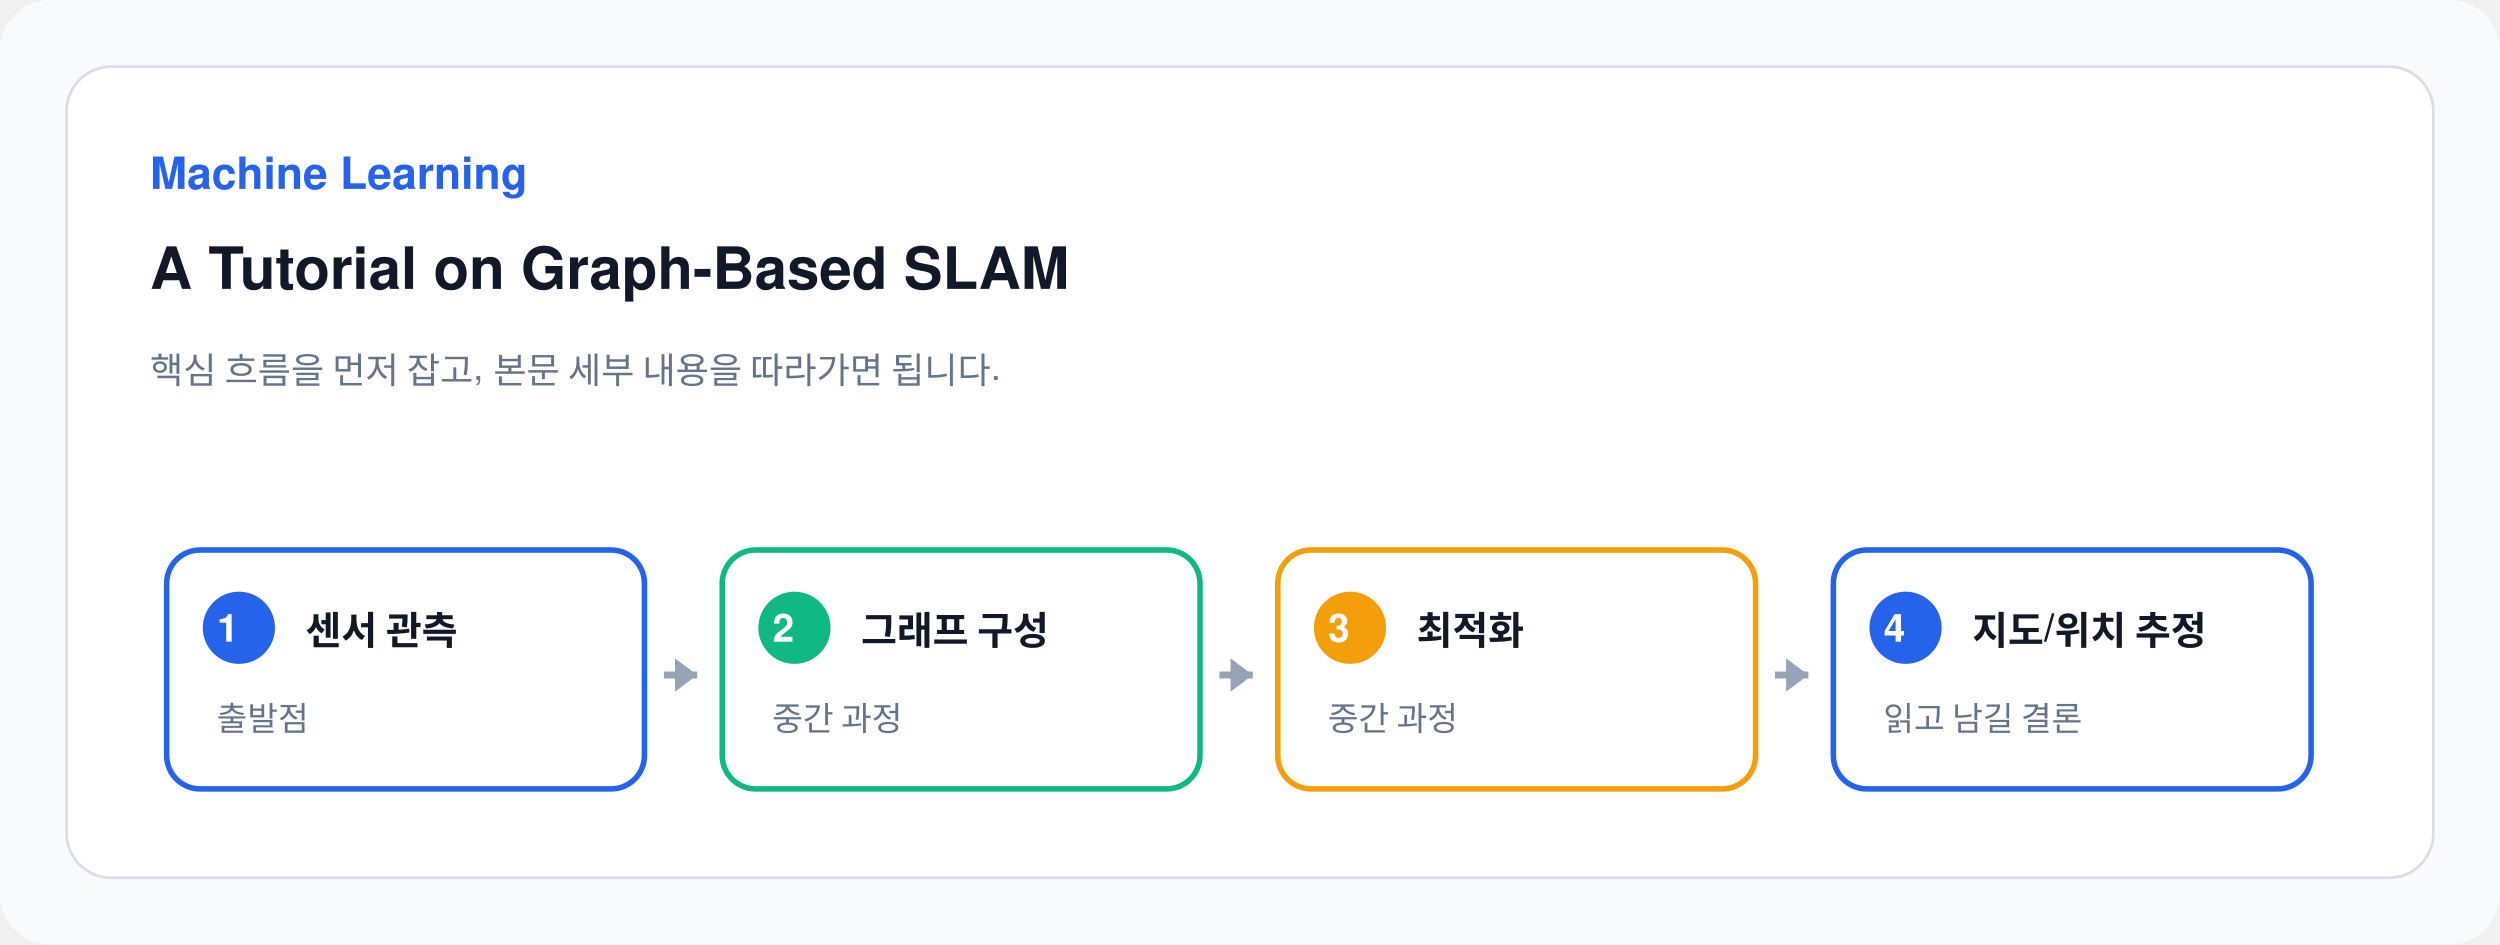
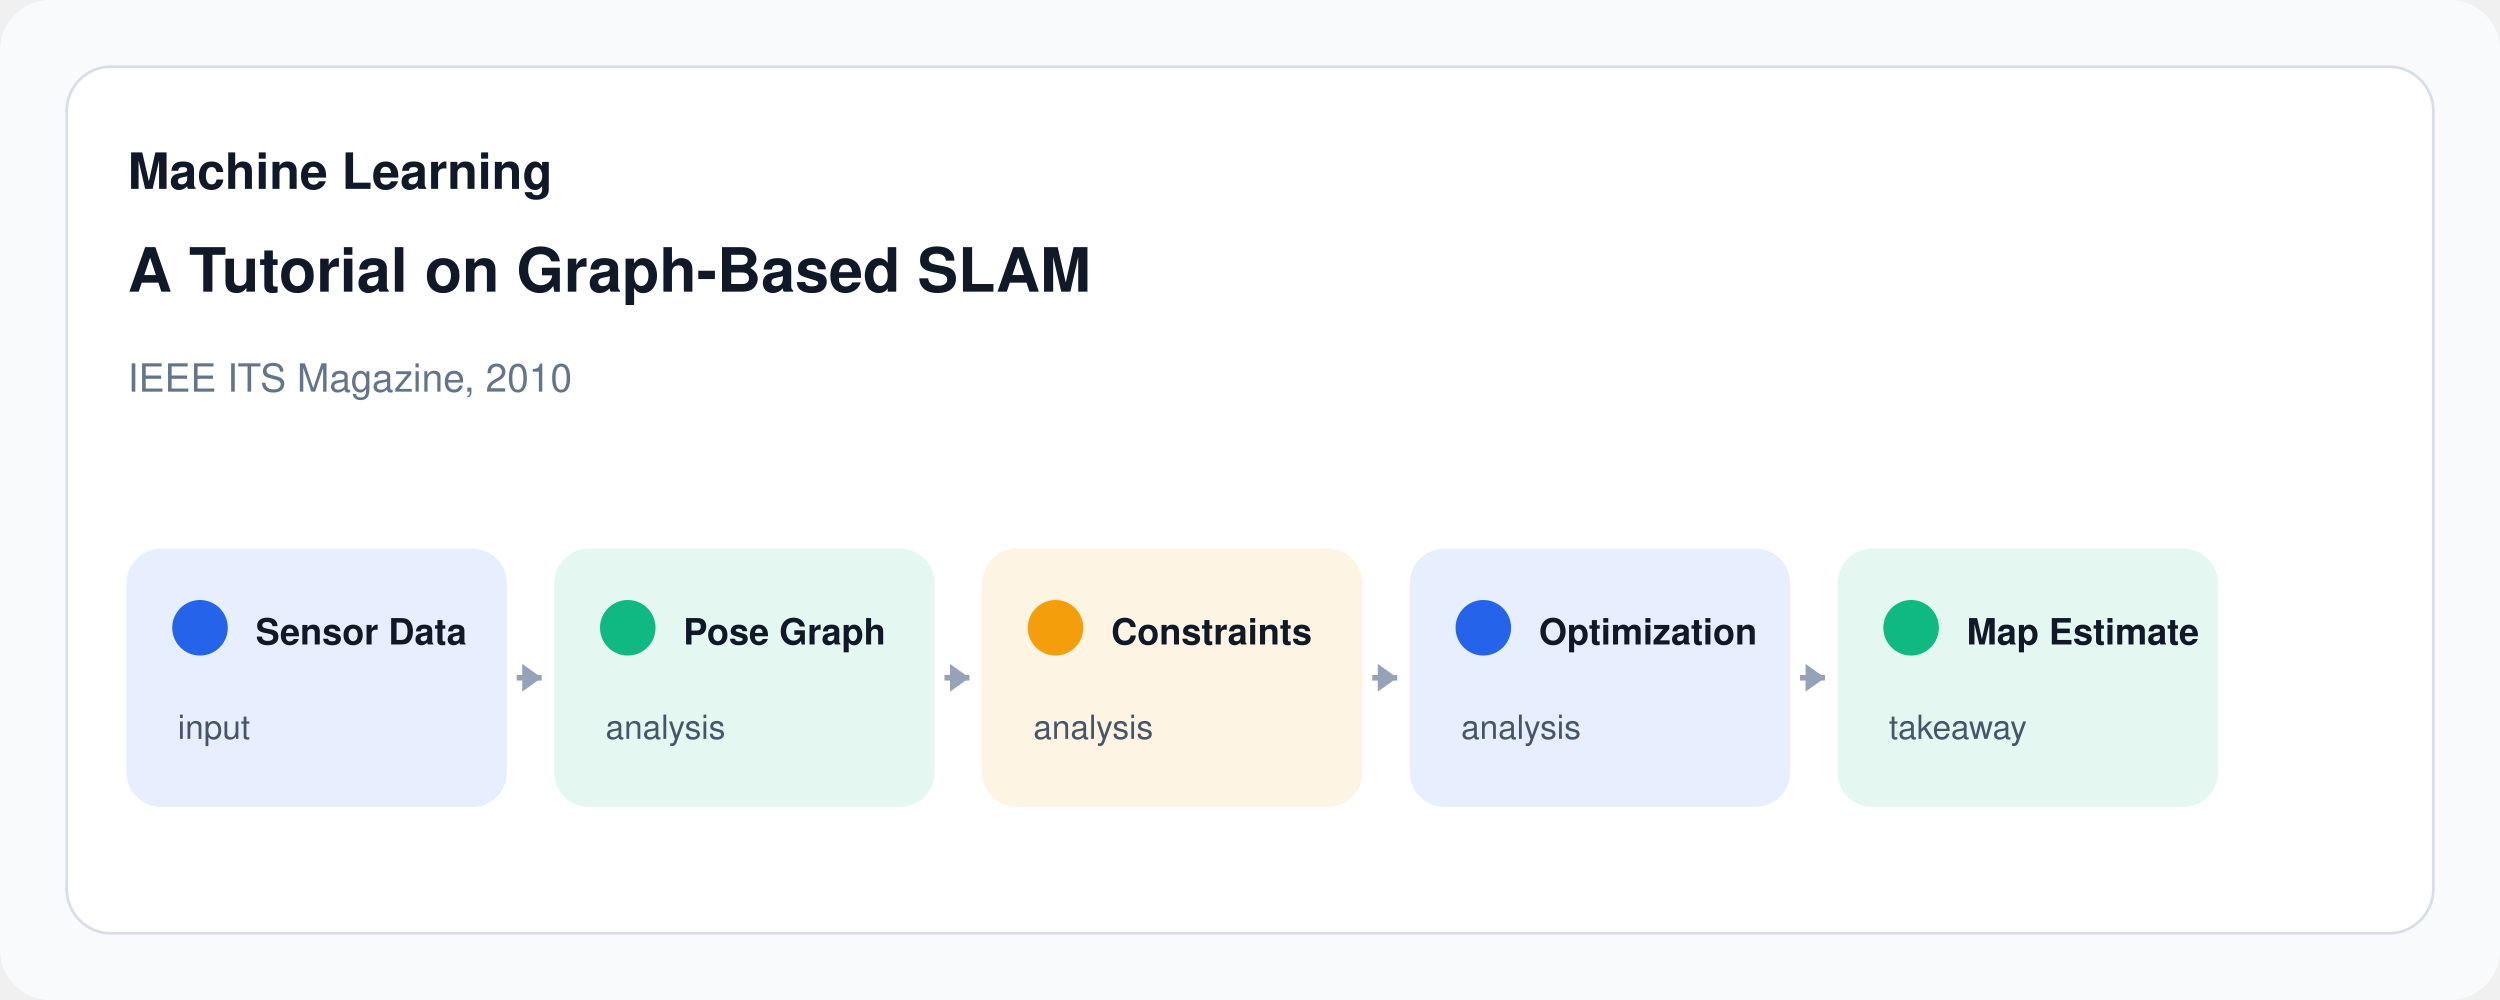
- <svg xmlns="http://www.w3.org/2000/svg" width="900" height="340" viewBox="0 0 900 340" role="img" aria-labelledby="title desc">
-   <rect width="900" height="340" rx="18" fill="#f8fafc" />
-   <rect x="24" y="24" width="852" height="292" rx="16" fill="#ffffff" stroke="#d8dee8" />
-   <text x="54" y="68" font-family="-apple-system, BlinkMacSystemFont, Segoe UI, Apple SD Gothic Neo, Noto Sans KR, Helvetica, Arial, sans-serif" font-size="16" font-weight="700" fill="#2563eb">Machine Learning</text>
-   <text x="54" y="104" font-family="-apple-system, BlinkMacSystemFont, Segoe UI, Apple SD Gothic Neo, Noto Sans KR, Helvetica, Arial, sans-serif" font-size="21" font-weight="700" fill="#111827">A Tutorial on Graph-Based SLAM</text>
-   <text x="54" y="138" font-family="-apple-system, BlinkMacSystemFont, Segoe UI, Apple SD Gothic Neo, Noto Sans KR, Helvetica, Arial, sans-serif" font-size="13" fill="#64748b">핵심 흐름을 먼저 잡고, 본문 세부 내용을 따라가면 됩니다.</text>
-   <rect x="60" y="198" width="172" height="86" rx="12" fill="#ffffff" stroke="#2563eb" stroke-width="2" />
-   <circle cx="86" cy="226" r="13" fill="#2563eb" />
-   <text x="82" y="231" text-anchor="middle" font-family="-apple-system, BlinkMacSystemFont, Segoe UI, Helvetica, Arial, sans-serif" font-size="14" font-weight="700" fill="#ffffff">1</text>
-   <text x="110" y="232" font-family="-apple-system, BlinkMacSystemFont, Segoe UI, Apple SD Gothic Neo, Noto Sans KR, Helvetica, Arial, sans-serif" font-size="14" font-weight="700" fill="#111827">센서 관측</text>
-   <text x="78" y="263" font-family="-apple-system, BlinkMacSystemFont, Segoe UI, Apple SD Gothic Neo, Noto Sans KR, Helvetica, Arial, sans-serif" font-size="12" fill="#64748b">출발점</text>
-   <path d="M239 243 H251" stroke="#94a3b8" stroke-width="2.5" />
-   <path d="M251 243 l-8 -6 v12 z" fill="#94a3b8" />
-   <rect x="260" y="198" width="172" height="86" rx="12" fill="#ffffff" stroke="#10b981" stroke-width="2" />
-   <circle cx="286" cy="226" r="13" fill="#10b981" />
-   <text x="282" y="231" text-anchor="middle" font-family="-apple-system, BlinkMacSystemFont, Segoe UI, Helvetica, Arial, sans-serif" font-size="14" font-weight="700" fill="#ffffff">2</text>
-   <text x="310" y="232" font-family="-apple-system, BlinkMacSystemFont, Segoe UI, Apple SD Gothic Neo, Noto Sans KR, Helvetica, Arial, sans-serif" font-size="14" font-weight="700" fill="#111827">그래프 구성</text>
-   <text x="278" y="263" font-family="-apple-system, BlinkMacSystemFont, Segoe UI, Apple SD Gothic Neo, Noto Sans KR, Helvetica, Arial, sans-serif" font-size="12" fill="#64748b">중간 과정</text>
-   <path d="M439 243 H451" stroke="#94a3b8" stroke-width="2.5" />
-   <path d="M451 243 l-8 -6 v12 z" fill="#94a3b8" />
-   <rect x="460" y="198" width="172" height="86" rx="12" fill="#ffffff" stroke="#f59e0b" stroke-width="2" />
-   <circle cx="486" cy="226" r="13" fill="#f59e0b" />
-   <text x="482" y="231" text-anchor="middle" font-family="-apple-system, BlinkMacSystemFont, Segoe UI, Helvetica, Arial, sans-serif" font-size="14" font-weight="700" fill="#ffffff">3</text>
-   <text x="510" y="232" font-family="-apple-system, BlinkMacSystemFont, Segoe UI, Apple SD Gothic Neo, Noto Sans KR, Helvetica, Arial, sans-serif" font-size="14" font-weight="700" fill="#111827">최적화</text>
-   <text x="478" y="263" font-family="-apple-system, BlinkMacSystemFont, Segoe UI, Apple SD Gothic Neo, Noto Sans KR, Helvetica, Arial, sans-serif" font-size="12" fill="#64748b">중간 과정</text>
-   <path d="M639 243 H651" stroke="#94a3b8" stroke-width="2.5" />
-   <path d="M651 243 l-8 -6 v12 z" fill="#94a3b8" />
-   <rect x="660" y="198" width="172" height="86" rx="12" fill="#ffffff" stroke="#2563eb" stroke-width="2" />
-   <circle cx="686" cy="226" r="13" fill="#2563eb" />
-   <text x="682" y="231" text-anchor="middle" font-family="-apple-system, BlinkMacSystemFont, Segoe UI, Helvetica, Arial, sans-serif" font-size="14" font-weight="700" fill="#ffffff">4</text>
-   <text x="710" y="232" font-family="-apple-system, BlinkMacSystemFont, Segoe UI, Apple SD Gothic Neo, Noto Sans KR, Helvetica, Arial, sans-serif" font-size="14" font-weight="700" fill="#111827">지도/위치 추정</text>
-   <text x="678" y="263" font-family="-apple-system, BlinkMacSystemFont, Segoe UI, Apple SD Gothic Neo, Noto Sans KR, Helvetica, Arial, sans-serif" font-size="12" fill="#64748b">읽고 남길 결론</text>
+ <svg xmlns="http://www.w3.org/2000/svg" width="900" height="360" viewBox="0 0 900 360" role="img" aria-labelledby="title desc">
+   <rect width="900" height="360" rx="18" fill="#f8fafc" />
+   <rect x="24" y="24" width="852" height="312" rx="16" fill="#ffffff" stroke="#d8dee8" />
+   <text x="46" y="68" font-family="-apple-system, BlinkMacSystemFont, Segoe UI, Helvetica, Arial, sans-serif" font-size="18" font-weight="700" fill="#111827">Machine Learning</text>
+   <text x="46" y="105" font-family="-apple-system, BlinkMacSystemFont, Segoe UI, Helvetica, Arial, sans-serif" font-size="22" font-weight="700" fill="#111827">A Tutorial on Graph-Based SLAM</text>
+   <text x="46" y="141" font-family="-apple-system, BlinkMacSystemFont, Segoe UI, Helvetica, Arial, sans-serif" font-size="14" fill="#64748b">IEEE ITS Magazine, 2010</text>
+   <rect x="46" y="198" width="136" height="92" rx="12" fill="#2563eb" opacity="0.11" stroke="#2563eb" />
+   <circle cx="72" cy="226" r="10" fill="#2563eb" />
+   <text x="92" y="232" font-family="-apple-system, BlinkMacSystemFont, Segoe UI, Helvetica, Arial, sans-serif" font-size="13" font-weight="700" fill="#111827">Sensor Data</text>
+   <text x="64" y="266" font-family="-apple-system, BlinkMacSystemFont, Segoe UI, Helvetica, Arial, sans-serif" font-size="12" fill="#475569">input</text>
+   <path d="M186 244 H195" stroke="#94a3b8" stroke-width="2" />
+   <path d="M195 244 l-7 -5 v10 z" fill="#94a3b8" />
+   <rect x="200" y="198" width="136" height="92" rx="12" fill="#10b981" opacity="0.11" stroke="#10b981" />
+   <circle cx="226" cy="226" r="10" fill="#10b981" />
+   <text x="246" y="232" font-family="-apple-system, BlinkMacSystemFont, Segoe UI, Helvetica, Arial, sans-serif" font-size="13" font-weight="700" fill="#111827">Pose Graph</text>
+   <text x="218" y="266" font-family="-apple-system, BlinkMacSystemFont, Segoe UI, Helvetica, Arial, sans-serif" font-size="12" fill="#475569">analysis</text>
+   <path d="M340 244 H349" stroke="#94a3b8" stroke-width="2" />
+   <path d="M349 244 l-7 -5 v10 z" fill="#94a3b8" />
+   <rect x="354" y="198" width="136" height="92" rx="12" fill="#f59e0b" opacity="0.11" stroke="#f59e0b" />
+   <circle cx="380" cy="226" r="10" fill="#f59e0b" />
+   <text x="400" y="232" font-family="-apple-system, BlinkMacSystemFont, Segoe UI, Helvetica, Arial, sans-serif" font-size="13" font-weight="700" fill="#111827">Constraints</text>
+   <text x="372" y="266" font-family="-apple-system, BlinkMacSystemFont, Segoe UI, Helvetica, Arial, sans-serif" font-size="12" fill="#475569">analysis</text>
+   <path d="M494 244 H503" stroke="#94a3b8" stroke-width="2" />
+   <path d="M503 244 l-7 -5 v10 z" fill="#94a3b8" />
+   <rect x="508" y="198" width="136" height="92" rx="12" fill="#2563eb" opacity="0.11" stroke="#2563eb" />
+   <circle cx="534" cy="226" r="10" fill="#2563eb" />
+   <text x="554" y="232" font-family="-apple-system, BlinkMacSystemFont, Segoe UI, Helvetica, Arial, sans-serif" font-size="13" font-weight="700" fill="#111827">Optimization</text>
+   <text x="526" y="266" font-family="-apple-system, BlinkMacSystemFont, Segoe UI, Helvetica, Arial, sans-serif" font-size="12" fill="#475569">analysis</text>
+   <path d="M648 244 H657" stroke="#94a3b8" stroke-width="2" />
+   <path d="M657 244 l-7 -5 v10 z" fill="#94a3b8" />
+   <rect x="662" y="198" width="136" height="92" rx="12" fill="#10b981" opacity="0.11" stroke="#10b981" />
+   <circle cx="688" cy="226" r="10" fill="#10b981" />
+   <text x="708" y="232" font-family="-apple-system, BlinkMacSystemFont, Segoe UI, Helvetica, Arial, sans-serif" font-size="13" font-weight="700" fill="#111827">Map Estimate</text>
+   <text x="680" y="266" font-family="-apple-system, BlinkMacSystemFont, Segoe UI, Helvetica, Arial, sans-serif" font-size="12" fill="#475569">takeaway</text>
</svg>
